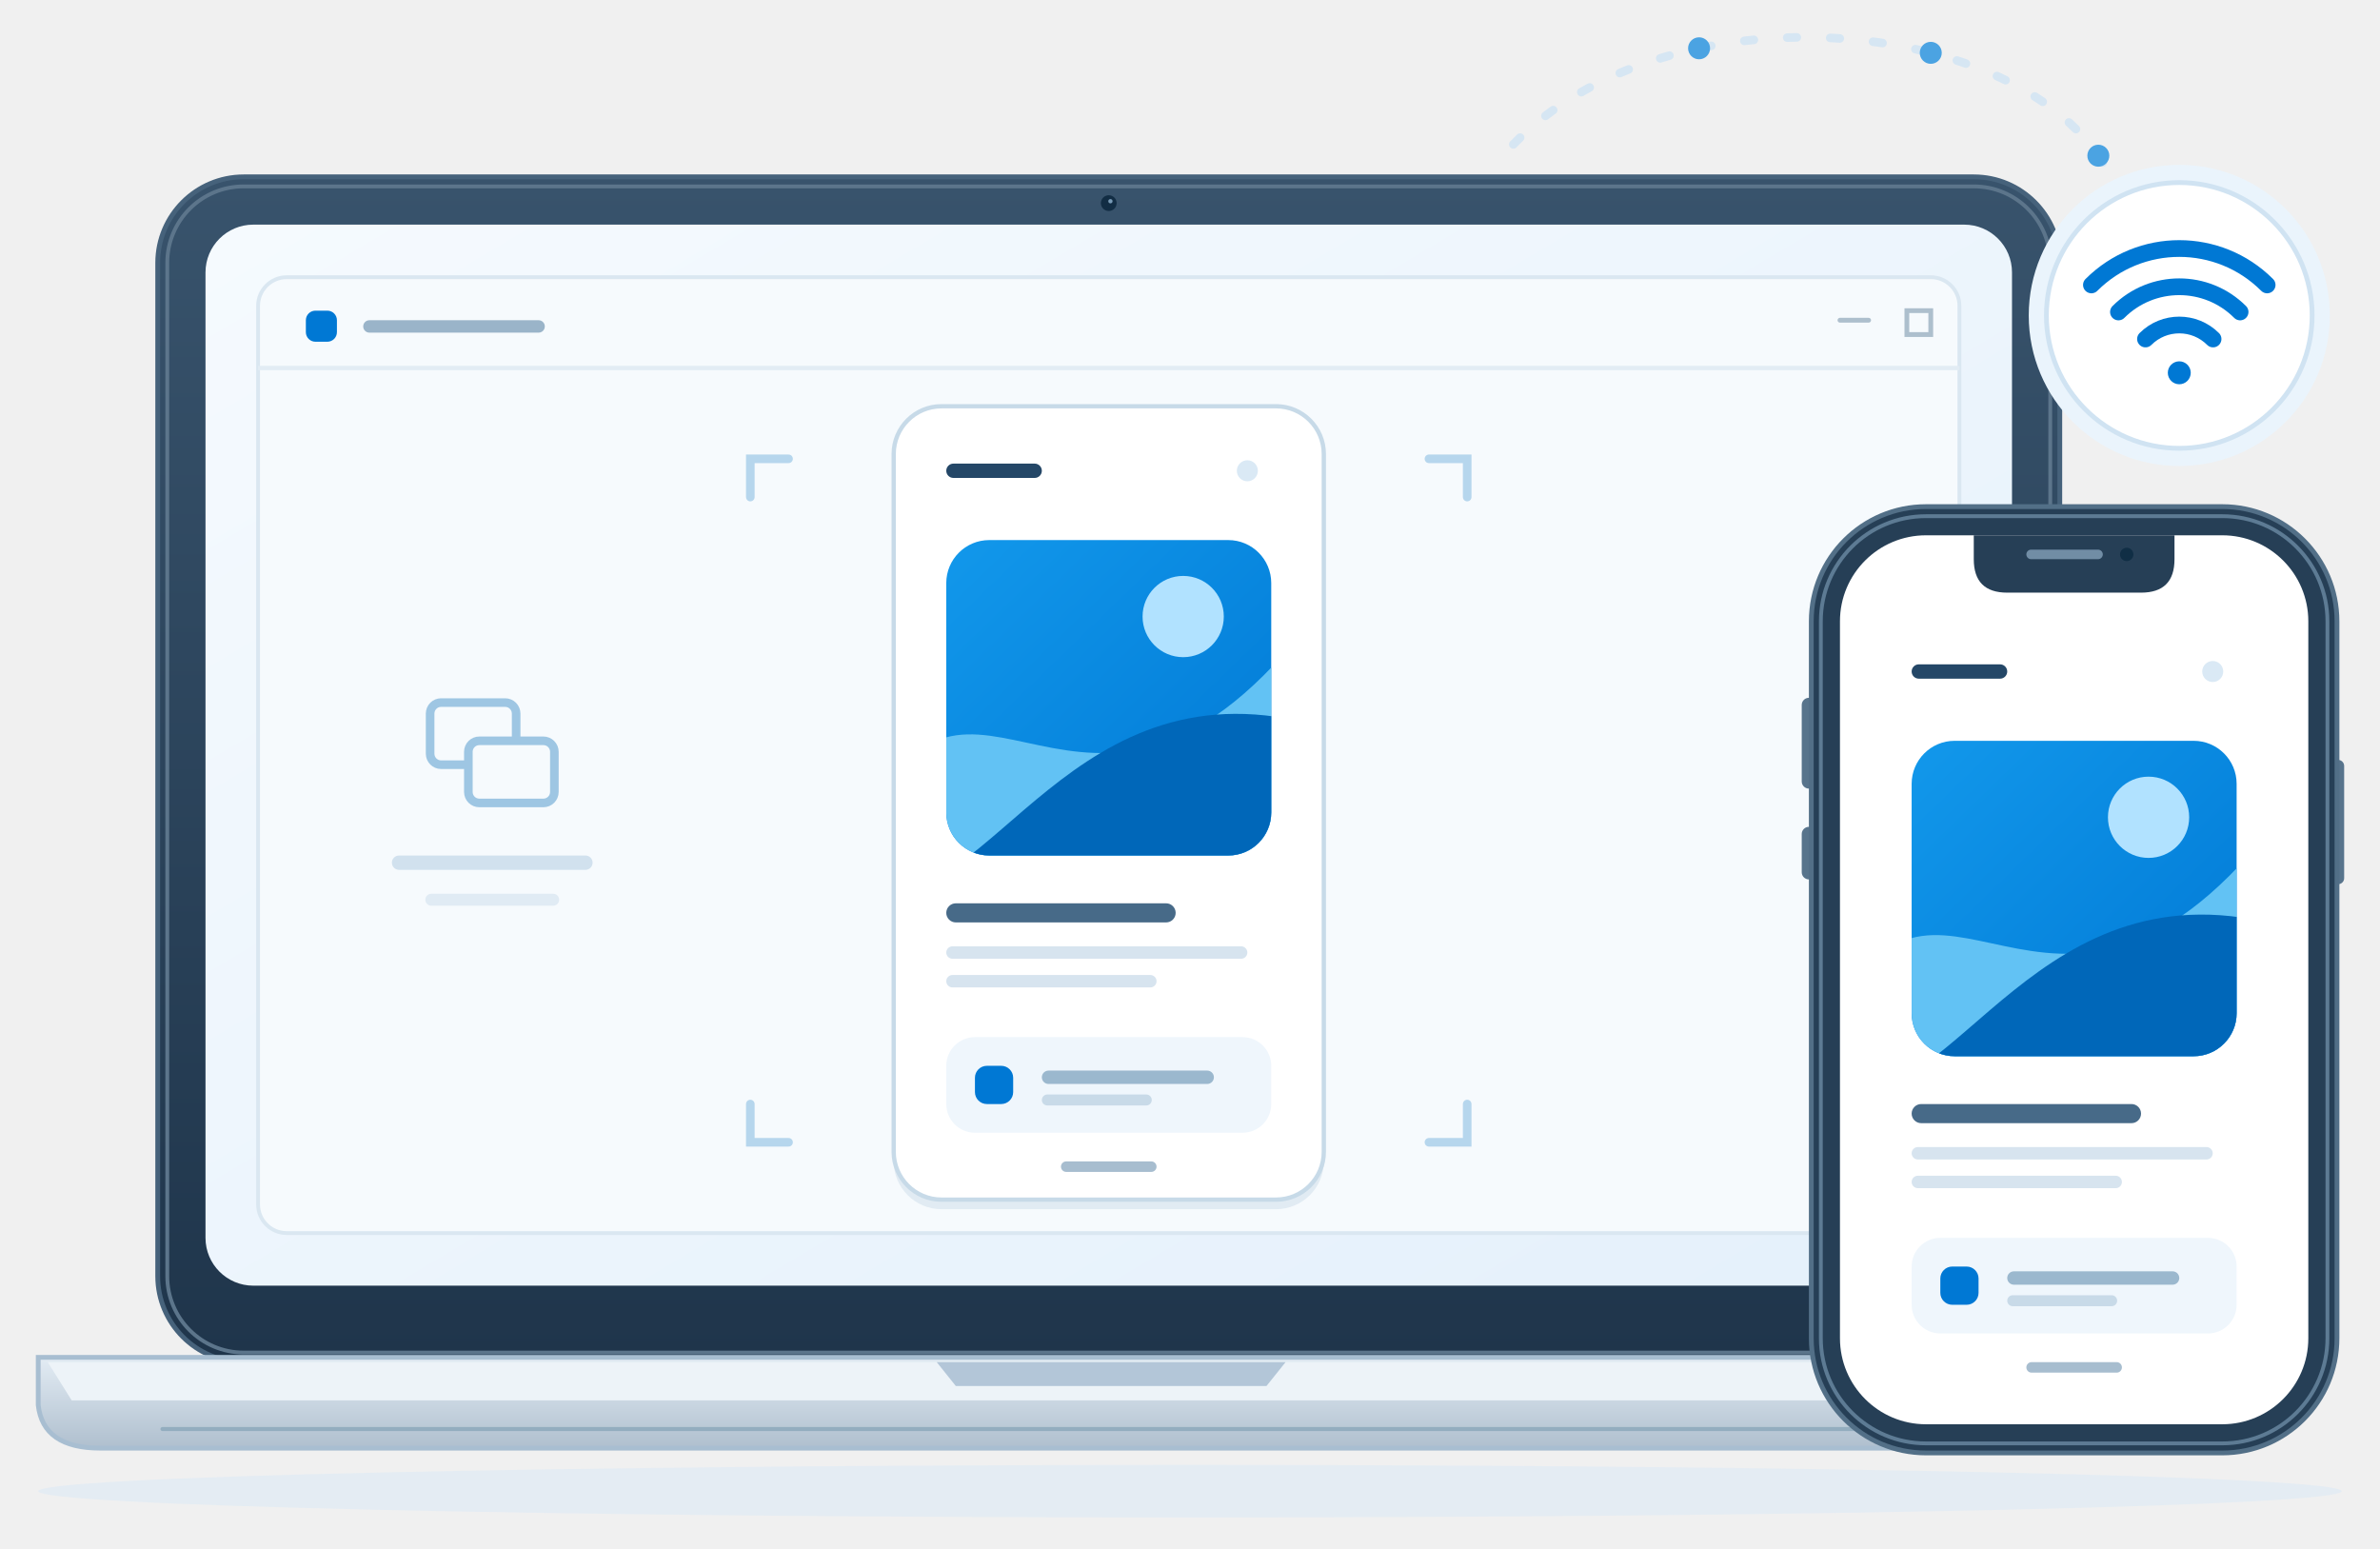
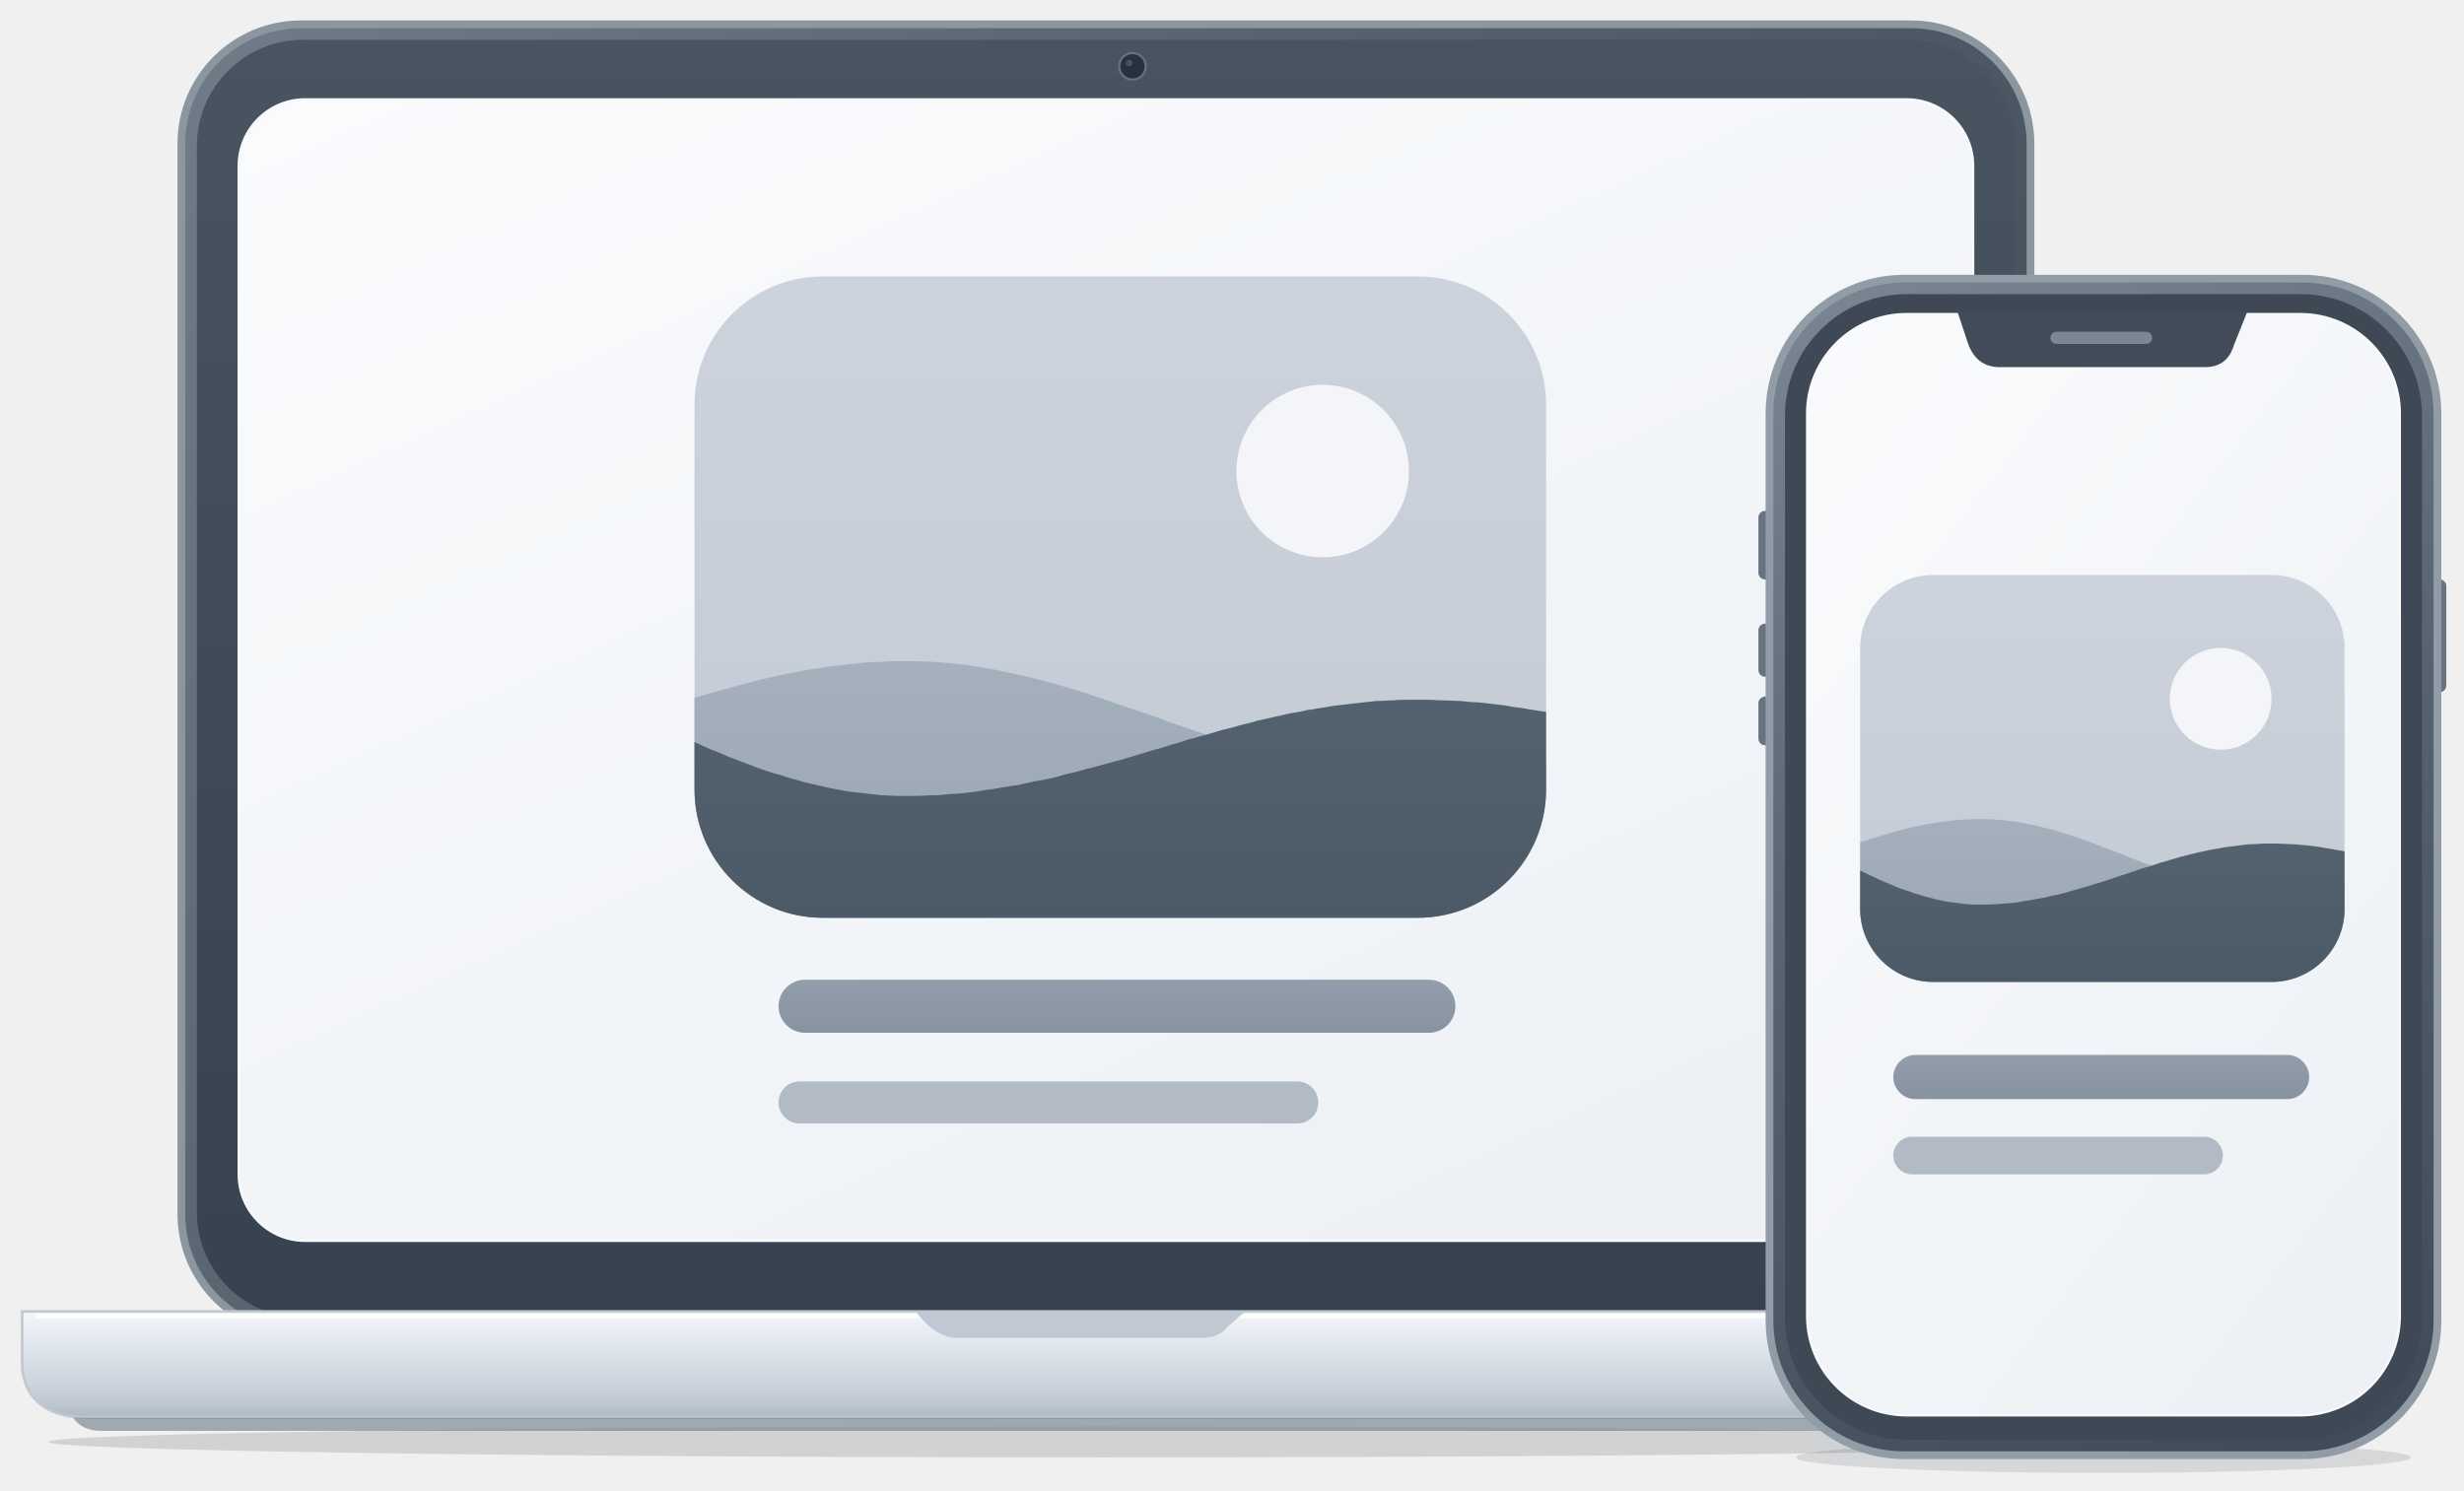
- <svg xmlns="http://www.w3.org/2000/svg" width="996" height="648" viewBox="72 30 498 324" fill="none" role="img" aria-labelledby="title desc">
+ <svg xmlns="http://www.w3.org/2000/svg" width="1114" height="674" viewBox="178 226 1114 674" fill="none" shape-rendering="geometricPrecision">
  <defs>
-     <linearGradient id="chassis" x1="0" y1="0" x2="0" y2="1">
-       <stop stop-color="#38536C" />
-       <stop offset="1" stop-color="#1F354B" />
+     <linearGradient id="laptop-case" x1="260" y1="237" x2="1040" y2="829" gradientUnits="userSpaceOnUse">
+       <stop stop-color="#707C88" />
+       <stop offset=".42" stop-color="#56636F" />
+       <stop offset="1" stop-color="#3E4A56" />
    </linearGradient>
-     <linearGradient id="silver" x1="0" y1="0" x2="0" y2="1">
-       <stop stop-color="#E3ECF4" />
-       <stop offset="1" stop-color="#AFBFCE" />
+     <linearGradient id="laptop-bezel" x1="600" y1="244" x2="600" y2="822" gradientUnits="userSpaceOnUse">
+       <stop stop-color="#485561" />
+       <stop offset="1" stop-color="#36434F" />
    </linearGradient>
-     <linearGradient id="blue" x1="0" y1="0" x2="1" y2="1">
-       <stop stop-color="#1298EB" />
-       <stop offset="1" stop-color="#0078D4" />
+     <linearGradient id="screen-face" x1="0" y1="0" x2=".7" y2="1">
+       <stop stop-color="#FAFBFD" />
+       <stop offset="1" stop-color="#EDF1F5" />
    </linearGradient>
-     <linearGradient id="canvas" x1="0" y1="0" x2="1" y2="1">
-       <stop stop-color="#F5FAFE" />
-       <stop offset="1" stop-color="#E4F0FB" />
+     <linearGradient id="laptop-base" x1="0" y1="0" x2="0" y2="1">
+       <stop stop-color="#F4F7FA" />
+       <stop offset=".34" stop-color="#DFE5EC" />
+       <stop offset=".8" stop-color="#C4CDD7" />
+       <stop offset="1" stop-color="#AFBAC6" />
    </linearGradient>
+     <linearGradient id="phone-case" x1="990" y1="354" x2="1250" y2="884" gradientUnits="userSpaceOnUse">
+       <stop stop-color="#7A8793" />
+       <stop offset=".48" stop-color="#55626F" />
+       <stop offset="1" stop-color="#3F4B57" />
+     </linearGradient>
+     <linearGradient id="photo-sky" x1="0" y1="0" x2="0" y2="1">
+       <stop stop-color="#CDD3DC" />
+       <stop offset="1" stop-color="#C2CAD5" />
+     </linearGradient>
+     <linearGradient id="rear-mountains" x1="0" y1=".5" x2="0" y2="1" gradientUnits="userSpaceOnUse">
+       <stop stop-color="#A8B2BF" />
+       <stop offset="1" stop-color="#99A5B4" />
+     </linearGradient>
+     <linearGradient id="front-mountains" x1="0" y1=".5" x2="0" y2="1" gradientUnits="userSpaceOnUse">
+       <stop stop-color="#586572" />
+       <stop offset="1" stop-color="#4C5966" />
+     </linearGradient>
+     <linearGradient id="primary-line" x1="0" y1="0" x2="0" y2="1">
+       <stop stop-color="#929EAB" />
+       <stop offset="1" stop-color="#8793A1" />
+     </linearGradient>
+     <clipPath id="computer-clip">
+       <rect x="492" y="351" width="385" height="290" rx="58" />
+     </clipPath>
+     <clipPath id="phone-clip">
+       <rect x="1019" y="486" width="219" height="184" rx="33" />
+     </clipPath>
  </defs>
-   <g id="illustration" transform="translate(39,-15)">
-     <ellipse cx="282" cy="357" rx="241" ry="5.5" fill="#E4ECF3" />
-     <g id="wireless-transfer">
-       <path d="M 473,79 C 453,47 379,42 348,77" stroke="#D6E6F3" stroke-width="1.8" stroke-dasharray="2 7" stroke-linecap="round" />
-       <circle cx="388.521" cy="55.104" r="2.3" fill="#4BA3E2" />
-       <circle cx="472.064" cy="77.578" r="2.3" fill="#4BA3E2" />
-       <circle cx="437.001" cy="56.055" r="2.3" fill="#4BA3E2" />
-     </g>
-     <g id="laptop">
-       <rect x="66" y="82" width="398" height="248" rx="18" fill="url(#chassis)" stroke="#46627B" stroke-width="1" />
-       <rect x="68" y="84" width="394" height="244" rx="16" stroke="#5C758B" stroke-width=".8" />
-       <rect x="76" y="92" width="378" height="222" rx="10" fill="url(#canvas)" />
-       <circle cx="265" cy="87.5" r="1.65" fill="#122D44" />
-       <circle cx="265.35" cy="87.1" r=".45" fill="#789AB6" />
-       <path d="M 41,329 H 489 L 509,339 Q 508,348 496,348 H 54 Q 42,348 41,339 Z" fill="url(#silver)" stroke="#A8BED1" stroke-width="1" />
-       <path d="M 43,330 H 487 L 502,338 H 48 Z" fill="#EDF3F8" />
-       <path d="M 229,330 H 302 L 298,335 H 233 Z" fill="#B3C6D8" />
-       <path d="M 67,344 H 477" stroke="#93ADBF" stroke-width=".85" stroke-linecap="round" />
-     </g>
-     <g id="desktop-interface">
-       <rect x="87" y="103" width="356" height="200" rx="6" fill="#F6FAFD" stroke="#DAE7F1" stroke-width=".8" />
-       <path d="M 87,122 H 443" stroke="#E2ECF4" stroke-width=".9" />
-       <rect x="97" y="110" width="6.5" height="6.5" rx="2" fill="#0078D4" />
-       <rect x="109" y="112" width="38" height="2.6" rx="1.3" fill="#9AB4C9" />
-       <path d="M 418,112 H 424 M 432,110 V 115 H 437 V 110 Z" stroke="#ADBFCD" stroke-width="1" stroke-linecap="round" />
-       <path d="M 198,141 H 190 V 149 M 332,141 H 340 V 149 M 198,284 H 190 V 276 M 332,284 H 340 V 276" stroke="#B6D6ED" stroke-width="1.8" stroke-linecap="round" />
-       <rect x="220" y="132" width="90" height="166" rx="10" fill="#E1EBF3" />
-       <rect x="220" y="130" width="90" height="166" rx="10" fill="#FFFFFF" stroke="#C7DAE8" stroke-width=".9" />
-       <g id="mirrored-content" transform="translate(223,132) scale(1)">
-         <clipPath id="mirrored-panel-clip">
-           <rect width="84" height="162" rx="9" />
-         </clipPath>
-         <g clip-path="url(#mirrored-panel-clip)">
-           <rect width="84" height="162" fill="#FFFFFF" />
-           <g id="mirrored-header">
-             <rect x="8" y="10" width="20" height="3" rx="1.5" fill="#244767" />
-             <circle cx="71" cy="11.5" r="2.2" fill="#DAE9F5" />
-           </g>
-           <clipPath id="mirrored-hero-clip">
-             <rect x="8" y="26" width="68" height="66" rx="9" />
-           </clipPath>
-           <g clip-path="url(#mirrored-hero-clip)">
-             <rect x="8" y="26" width="68" height="66" fill="url(#blue)" />
-             <circle cx="57.574" cy="42" r="8.5" fill="#B1E2FF" />
-             <g transform="translate(-2.673,0)">
-               <path d="M -4,82 C 17,40 42,105 90,39 V 105 H -4 Z" fill="#62C2F4" />
-               <path d="M -4,99 C 20,104 37,50 89,65 V 108 H -4 Z" fill="#0067B9" />
-             </g>
-           </g>
-           <rect x="8" y="102" width="48" height="4" rx="2" fill="#476A88" />
-           <rect x="8" y="111" width="63" height="2.6" rx="1.3" fill="#D7E4EF" />
-           <rect x="8" y="117" width="44" height="2.6" rx="1.3" fill="#D7E4EF" />
-           <rect x="8" y="130" width="68" height="20" rx="6" fill="#EFF6FC" />
-           <rect x="14" y="136" width="8" height="8" rx="2.5" fill="#0078D4" />
-           <rect x="28" y="137" width="36" height="2.8" rx="1.4" fill="#9BB8CE" />
-           <rect x="28" y="142" width="23" height="2.3" rx="1.15" fill="#C8DAE8" />
-           <rect x="32" y="156" width="20" height="2.2" rx="1.1" fill="#A7BDCF" />
-         </g>
-       </g>
-       <g id="mirror-symbol" stroke="#9EC6E3" stroke-width="1.8">
-         <rect x="123" y="192" width="18" height="13" rx="2.3" />
-         <rect x="131" y="200" width="18" height="13" rx="2.3" fill="#F6FAFD" />
-       </g>
-       <rect x="115" y="224" width="42" height="3" rx="1.5" fill="#D1E1EE" />
-       <rect x="122" y="232" width="28" height="2.5" rx="1.25" fill="#E0EBF4" />
-     </g>
-     <g id="wifi-badge">
-       <circle cx="489" cy="111" r="31.5" fill="#EAF4FC" />
-       <circle cx="489" cy="111" r="27.8" fill="#FFFFFF" stroke="#D0E3F2" stroke-width="1" />
-       <g id="wifi-icon" stroke="#0078D4" stroke-width="3.5" stroke-linecap="round" fill="none">
-         <path d="M 470.615,104.615 A 26,26 0 0 1 507.385,104.615" />
-         <path d="M 476.272,110.272 A 18,18 0 0 1 501.728,110.272" />
-         <path d="M 481.929,115.929 A 10,10 0 0 1 496.071,115.929" />
-         <circle cx="489" cy="123" r="2.4" stroke="none" fill="#0078D4" />
-       </g>
-     </g>
-     <g id="phone">
-       <rect x="410" y="191" width="3" height="19" rx="1.5" fill="#58748C" />
-       <rect x="410" y="218" width="3" height="11" rx="1.5" fill="#58748C" />
-       <rect x="521" y="204" width="2.5" height="26" rx="1.25" fill="#58748C" />
-       <rect x="412" y="151" width="110" height="198" rx="24" fill="#263F56" stroke="#526F87" stroke-width="1" />
-       <rect x="414" y="153" width="106" height="194" rx="22" stroke="#5D7B94" stroke-width=".8" />
-       <rect x="418" y="157" width="98" height="186" rx="18" fill="#FFFFFF" />
-       <path d="M 446,157 H 488 V 162 Q 488,169 481,169 H 453 Q 446,169 446,162 Z" fill="#263F56" />
-       <rect x="457" y="160" width="16" height="2" rx="1" fill="#718DA5" />
-       <circle cx="478" cy="161" r="1.4" fill="#102E45" />
-       <g id="phone-content" transform="translate(425,174) scale(1)">
-         <clipPath id="phone-panel-clip">
-           <rect width="84" height="162" rx="9" />
-         </clipPath>
-         <g clip-path="url(#phone-panel-clip)">
-           <rect width="84" height="162" fill="#FFFFFF" />
-           <g id="phone-header">
-             <rect x="8" y="10" width="20" height="3" rx="1.5" fill="#244767" />
-             <circle cx="71" cy="11.5" r="2.2" fill="#DAE9F5" />
-           </g>
-           <clipPath id="phone-hero-clip">
-             <rect x="8" y="26" width="68" height="66" rx="9" />
-           </clipPath>
-           <g clip-path="url(#phone-hero-clip)">
-             <rect x="8" y="26" width="68" height="66" fill="url(#blue)" />
-             <circle cx="57.574" cy="42" r="8.5" fill="#B1E2FF" />
-             <g transform="translate(-2.673,0)">
-               <path d="M -4,82 C 17,40 42,105 90,39 V 105 H -4 Z" fill="#62C2F4" />
-               <path d="M -4,99 C 20,104 37,50 89,65 V 108 H -4 Z" fill="#0067B9" />
-             </g>
-           </g>
-           <rect x="8" y="102" width="48" height="4" rx="2" fill="#476A88" />
-           <rect x="8" y="111" width="63" height="2.6" rx="1.3" fill="#D7E4EF" />
-           <rect x="8" y="117" width="44" height="2.6" rx="1.3" fill="#D7E4EF" />
-           <rect x="8" y="130" width="68" height="20" rx="6" fill="#EFF6FC" />
-           <rect x="14" y="136" width="8" height="8" rx="2.5" fill="#0078D4" />
-           <rect x="28" y="137" width="36" height="2.8" rx="1.4" fill="#9BB8CE" />
-           <rect x="28" y="142" width="23" height="2.3" rx="1.15" fill="#C8DAE8" />
-           <rect x="32" y="156" width="20" height="2.2" rx="1.1" fill="#A7BDCF" />
-         </g>
+   <ellipse cx="676" cy="878" rx="476" ry="7" fill="#27313C" opacity=".16" />
+   <ellipse cx="1129" cy="885" rx="139" ry="7" fill="#27313C" opacity=".13" />
+   <rect x="260" y="237" width="836" height="592" rx="54" fill="url(#laptop-case)" stroke="#8C969F" stroke-width="3.5" />
+   <rect x="267" y="244" width="822" height="578" rx="48" fill="url(#laptop-bezel)" />
+   <rect x="286" y="271" width="784" height="516" rx="30" fill="url(#screen-face)" stroke="#F7F9FB" stroke-width="1.2" />
+   <circle cx="690" cy="256" r="6" fill="#26323D" stroke="#65717E" stroke-width="1" />
+   <circle cx="688.5" cy="254.5" r="1.5" fill="#83909C" opacity=".35" />
+   <g clip-path="url(#computer-clip)">
+     <rect x="492" y="351" width="385" height="290" fill="url(#photo-sky)" />
+     <circle cx="776" cy="439" r="39" fill="#F3F5F8" />
+     <g transform="translate(492 351) scale(385 290)">
+       <g>
+         <path d="M0 1 L0 0.657 C0.007 0.654 0.013 0.652 0.02 0.649 C0.027 0.647 0.033 0.644 0.04 0.642 C0.047 0.639 0.053 0.637 0.06 0.635 C0.067 0.632 0.073 0.63 0.08 0.628 C0.087 0.626 0.093 0.624 0.1 0.622 C0.107 0.62 0.113 0.618 0.12 0.617 C0.127 0.615 0.133 0.613 0.14 0.612 C0.147 0.611 0.153 0.609 0.16 0.608 C0.167 0.607 0.173 0.606 0.18 0.605 C0.187 0.604 0.193 0.603 0.2 0.602 C0.207 0.602 0.213 0.601 0.22 0.601 C0.227 0.6 0.233 0.6 0.24 0.6 C0.243 0.6 0.245 0.6 0.248 0.6 C0.252 0.6 0.256 0.6 0.26 0.6 C0.267 0.6 0.273 0.601 0.28 0.601 C0.287 0.602 0.293 0.602 0.3 0.603 C0.307 0.604 0.313 0.605 0.32 0.606 C0.327 0.607 0.333 0.609 0.34 0.61 C0.347 0.612 0.353 0.613 0.36 0.615 C0.367 0.617 0.373 0.619 0.38 0.621 C0.387 0.623 0.393 0.625 0.4 0.627 C0.407 0.629 0.413 0.632 0.42 0.634 C0.427 0.637 0.433 0.639 0.44 0.642 C0.447 0.644 0.453 0.647 0.46 0.65 C0.467 0.653 0.473 0.656 0.48 0.659 C0.487 0.662 0.493 0.665 0.5 0.668 C0.507 0.671 0.513 0.674 0.52 0.677 C0.527 0.68 0.533 0.683 0.54 0.686 C0.547 0.689 0.553 0.693 0.56 0.696 C0.567 0.699 0.573 0.702 0.58 0.705 C0.587 0.708 0.593 0.711 0.6 0.714 C0.607 0.717 0.613 0.72 0.62 0.723 C0.627 0.726 0.633 0.729 0.64 0.732 C0.647 0.734 0.653 0.737 0.66 0.74 C0.667 0.742 0.673 0.745 0.68 0.747 C0.687 0.75 0.693 0.752 0.7 0.754 C0.707 0.757 0.713 0.759 0.72 0.761 C0.727 0.762 0.733 0.764 0.74 0.766 C0.747 0.768 0.753 0.769 0.76 0.771 C0.767 0.772 0.773 0.773 0.78 0.774 C0.787 0.775 0.793 0.776 0.8 0.777 C0.807 0.778 0.813 0.779 0.82 0.779 C0.827 0.779 0.833 0.78 0.84 0.78 C0.843 0.78 0.845 0.78 0.848 0.78 C0.852 0.78 0.856 0.78 0.86 0.78 C0.867 0.78 0.873 0.779 0.88 0.779 C0.887 0.779 0.893 0.778 0.9 0.777 C0.907 0.777 0.913 0.776 0.92 0.775 C0.927 0.774 0.933 0.773 0.94 0.772 C0.947 0.771 0.953 0.77 0.96 0.769 C0.967 0.767 0.973 0.766 0.98 0.764 C0.987 0.763 0.993 0.761 1 0.759 L1 1 Z" fill="url(#rear-mountains)" />
+         <path d="M0 1 L0 0.726 C0.007 0.73 0.013 0.734 0.02 0.738 C0.027 0.741 0.033 0.745 0.04 0.749 C0.047 0.752 0.053 0.756 0.06 0.759 C0.067 0.762 0.073 0.766 0.08 0.769 C0.087 0.772 0.093 0.775 0.1 0.777 C0.107 0.78 0.113 0.783 0.12 0.785 C0.127 0.788 0.133 0.79 0.14 0.792 C0.147 0.794 0.153 0.796 0.16 0.798 C0.167 0.8 0.173 0.801 0.18 0.803 C0.187 0.804 0.193 0.805 0.2 0.806 C0.207 0.807 0.213 0.808 0.22 0.809 C0.227 0.809 0.233 0.81 0.24 0.81 C0.243 0.81 0.245 0.81 0.248 0.81 C0.252 0.81 0.256 0.81 0.26 0.81 C0.267 0.81 0.273 0.809 0.28 0.809 C0.287 0.809 0.293 0.808 0.3 0.807 C0.307 0.807 0.313 0.806 0.32 0.805 C0.327 0.804 0.333 0.803 0.34 0.801 C0.347 0.8 0.353 0.799 0.36 0.797 C0.367 0.796 0.373 0.794 0.38 0.793 C0.387 0.791 0.393 0.789 0.4 0.787 C0.407 0.786 0.413 0.784 0.42 0.782 C0.427 0.78 0.433 0.777 0.44 0.775 C0.447 0.773 0.453 0.771 0.46 0.768 C0.467 0.766 0.473 0.764 0.48 0.761 C0.487 0.759 0.493 0.756 0.5 0.754 C0.507 0.751 0.513 0.749 0.52 0.746 C0.527 0.743 0.533 0.741 0.54 0.738 C0.547 0.736 0.553 0.733 0.56 0.73 C0.567 0.728 0.573 0.725 0.58 0.722 C0.587 0.72 0.593 0.717 0.6 0.715 C0.607 0.712 0.613 0.71 0.62 0.707 C0.627 0.705 0.633 0.703 0.64 0.7 C0.647 0.698 0.653 0.696 0.66 0.693 C0.667 0.691 0.673 0.689 0.68 0.687 C0.687 0.685 0.693 0.683 0.7 0.681 C0.707 0.68 0.713 0.678 0.72 0.676 C0.727 0.675 0.733 0.673 0.74 0.672 C0.747 0.67 0.753 0.669 0.76 0.668 C0.767 0.667 0.773 0.666 0.78 0.665 C0.787 0.664 0.793 0.663 0.8 0.662 C0.807 0.662 0.813 0.661 0.82 0.661 C0.827 0.66 0.833 0.66 0.84 0.66 C0.843 0.66 0.845 0.66 0.848 0.66 C0.852 0.66 0.856 0.66 0.86 0.66 C0.867 0.66 0.873 0.661 0.88 0.661 C0.887 0.661 0.893 0.662 0.9 0.662 C0.907 0.663 0.913 0.664 0.92 0.664 C0.927 0.665 0.933 0.666 0.94 0.667 C0.947 0.668 0.953 0.669 0.96 0.671 C0.967 0.672 0.973 0.673 0.98 0.675 C0.987 0.676 0.993 0.678 1 0.679 L1 1 Z" fill="url(#front-mountains)" />
      </g>
    </g>
  </g>
+   <rect x="530" y="669" width="306" height="24" rx="12" fill="url(#primary-line)" />
+   <rect x="530" y="715" width="244" height="19" rx="9.5" fill="#B1BAC5" />
+   <path d="M188 819 H1155 V838 C1155 855 1144 866 1127 867 H217 C199 867 188 858 188 842 Z" fill="url(#laptop-base)" stroke="#C0C9D2" stroke-width="1.2" />
+   <path d="M194 821 H1150" stroke="#FFFFFF" stroke-width="2" opacity=".85" />
+   <path d="M592 819 H741 L733 826 Q729 831 721 831 H611 Q601 831 592 819 Z" fill="#C0C9D3" />
+   <path d="M211 867 H1136 L1126 873 H224 Q215 873 211 867 Z" fill="#75818D" opacity=".65" />
+   <rect x="973" y="457" width="7" height="31" rx="3" fill="#67737F" />
+   <rect x="973" y="508" width="7" height="24" rx="3" fill="#67737F" />
+   <rect x="973" y="541" width="7" height="22" rx="3" fill="#67737F" />
+   <rect x="1277" y="488" width="7" height="51" rx="3" fill="#687480" />
+   <rect x="978" y="352" width="302" height="532" rx="61" fill="url(#phone-case)" stroke="#929CA6" stroke-width="3.5" />
+   <rect x="985" y="359" width="288" height="518" rx="55" fill="#3E4955" />
+   <rect x="995" y="368" width="268" height="498" rx="45" fill="url(#screen-face)" stroke="#F8FAFC" stroke-width="1" />
+   <path d="M1063 367 H1194 L1188 382 Q1185 392 1175 392 H1082 Q1072 392 1068 382 Z" fill="#414C58" />
+   <rect x="1105" y="376" width="46" height="5.5" rx="2.75" fill="#7B8794" />
+   <g clip-path="url(#phone-clip)">
+     <rect x="1019" y="486" width="219" height="184" fill="url(#photo-sky)" />
+     <circle cx="1182" cy="542" r="23" fill="#F3F5F8" />
+     <g transform="translate(1019 486) scale(219 184)">
+       <g>
+         <path d="M0 1 L0 0.657 C0.007 0.654 0.013 0.652 0.02 0.649 C0.027 0.647 0.033 0.644 0.04 0.642 C0.047 0.639 0.053 0.637 0.06 0.635 C0.067 0.632 0.073 0.63 0.08 0.628 C0.087 0.626 0.093 0.624 0.1 0.622 C0.107 0.62 0.113 0.618 0.12 0.617 C0.127 0.615 0.133 0.613 0.14 0.612 C0.147 0.611 0.153 0.609 0.16 0.608 C0.167 0.607 0.173 0.606 0.18 0.605 C0.187 0.604 0.193 0.603 0.2 0.602 C0.207 0.602 0.213 0.601 0.22 0.601 C0.227 0.6 0.233 0.6 0.24 0.6 C0.243 0.6 0.245 0.6 0.248 0.6 C0.252 0.6 0.256 0.6 0.26 0.6 C0.267 0.6 0.273 0.601 0.28 0.601 C0.287 0.602 0.293 0.602 0.3 0.603 C0.307 0.604 0.313 0.605 0.32 0.606 C0.327 0.607 0.333 0.609 0.34 0.61 C0.347 0.612 0.353 0.613 0.36 0.615 C0.367 0.617 0.373 0.619 0.38 0.621 C0.387 0.623 0.393 0.625 0.4 0.627 C0.407 0.629 0.413 0.632 0.42 0.634 C0.427 0.637 0.433 0.639 0.44 0.642 C0.447 0.644 0.453 0.647 0.46 0.65 C0.467 0.653 0.473 0.656 0.48 0.659 C0.487 0.662 0.493 0.665 0.5 0.668 C0.507 0.671 0.513 0.674 0.52 0.677 C0.527 0.68 0.533 0.683 0.54 0.686 C0.547 0.689 0.553 0.693 0.56 0.696 C0.567 0.699 0.573 0.702 0.58 0.705 C0.587 0.708 0.593 0.711 0.6 0.714 C0.607 0.717 0.613 0.72 0.62 0.723 C0.627 0.726 0.633 0.729 0.64 0.732 C0.647 0.734 0.653 0.737 0.66 0.74 C0.667 0.742 0.673 0.745 0.68 0.747 C0.687 0.75 0.693 0.752 0.7 0.754 C0.707 0.757 0.713 0.759 0.72 0.761 C0.727 0.762 0.733 0.764 0.74 0.766 C0.747 0.768 0.753 0.769 0.76 0.771 C0.767 0.772 0.773 0.773 0.78 0.774 C0.787 0.775 0.793 0.776 0.8 0.777 C0.807 0.778 0.813 0.779 0.82 0.779 C0.827 0.779 0.833 0.78 0.84 0.78 C0.843 0.78 0.845 0.78 0.848 0.78 C0.852 0.78 0.856 0.78 0.86 0.78 C0.867 0.78 0.873 0.779 0.88 0.779 C0.887 0.779 0.893 0.778 0.9 0.777 C0.907 0.777 0.913 0.776 0.92 0.775 C0.927 0.774 0.933 0.773 0.94 0.772 C0.947 0.771 0.953 0.77 0.96 0.769 C0.967 0.767 0.973 0.766 0.98 0.764 C0.987 0.763 0.993 0.761 1 0.759 L1 1 Z" fill="url(#rear-mountains)" />
+         <path d="M0 1 L0 0.726 C0.007 0.73 0.013 0.734 0.02 0.738 C0.027 0.741 0.033 0.745 0.04 0.749 C0.047 0.752 0.053 0.756 0.06 0.759 C0.067 0.762 0.073 0.766 0.08 0.769 C0.087 0.772 0.093 0.775 0.1 0.777 C0.107 0.78 0.113 0.783 0.12 0.785 C0.127 0.788 0.133 0.79 0.14 0.792 C0.147 0.794 0.153 0.796 0.16 0.798 C0.167 0.8 0.173 0.801 0.18 0.803 C0.187 0.804 0.193 0.805 0.2 0.806 C0.207 0.807 0.213 0.808 0.22 0.809 C0.227 0.809 0.233 0.81 0.24 0.81 C0.243 0.81 0.245 0.81 0.248 0.81 C0.252 0.81 0.256 0.81 0.26 0.81 C0.267 0.81 0.273 0.809 0.28 0.809 C0.287 0.809 0.293 0.808 0.3 0.807 C0.307 0.807 0.313 0.806 0.32 0.805 C0.327 0.804 0.333 0.803 0.34 0.801 C0.347 0.8 0.353 0.799 0.36 0.797 C0.367 0.796 0.373 0.794 0.38 0.793 C0.387 0.791 0.393 0.789 0.4 0.787 C0.407 0.786 0.413 0.784 0.42 0.782 C0.427 0.78 0.433 0.777 0.44 0.775 C0.447 0.773 0.453 0.771 0.46 0.768 C0.467 0.766 0.473 0.764 0.48 0.761 C0.487 0.759 0.493 0.756 0.5 0.754 C0.507 0.751 0.513 0.749 0.52 0.746 C0.527 0.743 0.533 0.741 0.54 0.738 C0.547 0.736 0.553 0.733 0.56 0.73 C0.567 0.728 0.573 0.725 0.58 0.722 C0.587 0.72 0.593 0.717 0.6 0.715 C0.607 0.712 0.613 0.71 0.62 0.707 C0.627 0.705 0.633 0.703 0.64 0.7 C0.647 0.698 0.653 0.696 0.66 0.693 C0.667 0.691 0.673 0.689 0.68 0.687 C0.687 0.685 0.693 0.683 0.7 0.681 C0.707 0.68 0.713 0.678 0.72 0.676 C0.727 0.675 0.733 0.673 0.74 0.672 C0.747 0.67 0.753 0.669 0.76 0.668 C0.767 0.667 0.773 0.666 0.78 0.665 C0.787 0.664 0.793 0.663 0.8 0.662 C0.807 0.662 0.813 0.661 0.82 0.661 C0.827 0.66 0.833 0.66 0.84 0.66 C0.843 0.66 0.845 0.66 0.848 0.66 C0.852 0.66 0.856 0.66 0.86 0.66 C0.867 0.66 0.873 0.661 0.88 0.661 C0.887 0.661 0.893 0.662 0.9 0.662 C0.907 0.663 0.913 0.664 0.92 0.664 C0.927 0.665 0.933 0.666 0.94 0.667 C0.947 0.668 0.953 0.669 0.96 0.671 C0.967 0.672 0.973 0.673 0.98 0.675 C0.987 0.676 0.993 0.678 1 0.679 L1 1 Z" fill="url(#front-mountains)" />
+       </g>
+     </g>
+   </g>
+   <rect x="1034" y="703" width="188" height="20" rx="10" fill="url(#primary-line)" />
+   <rect x="1034" y="740" width="149" height="17" rx="8.5" fill="#B1BAC5" />
</svg>
